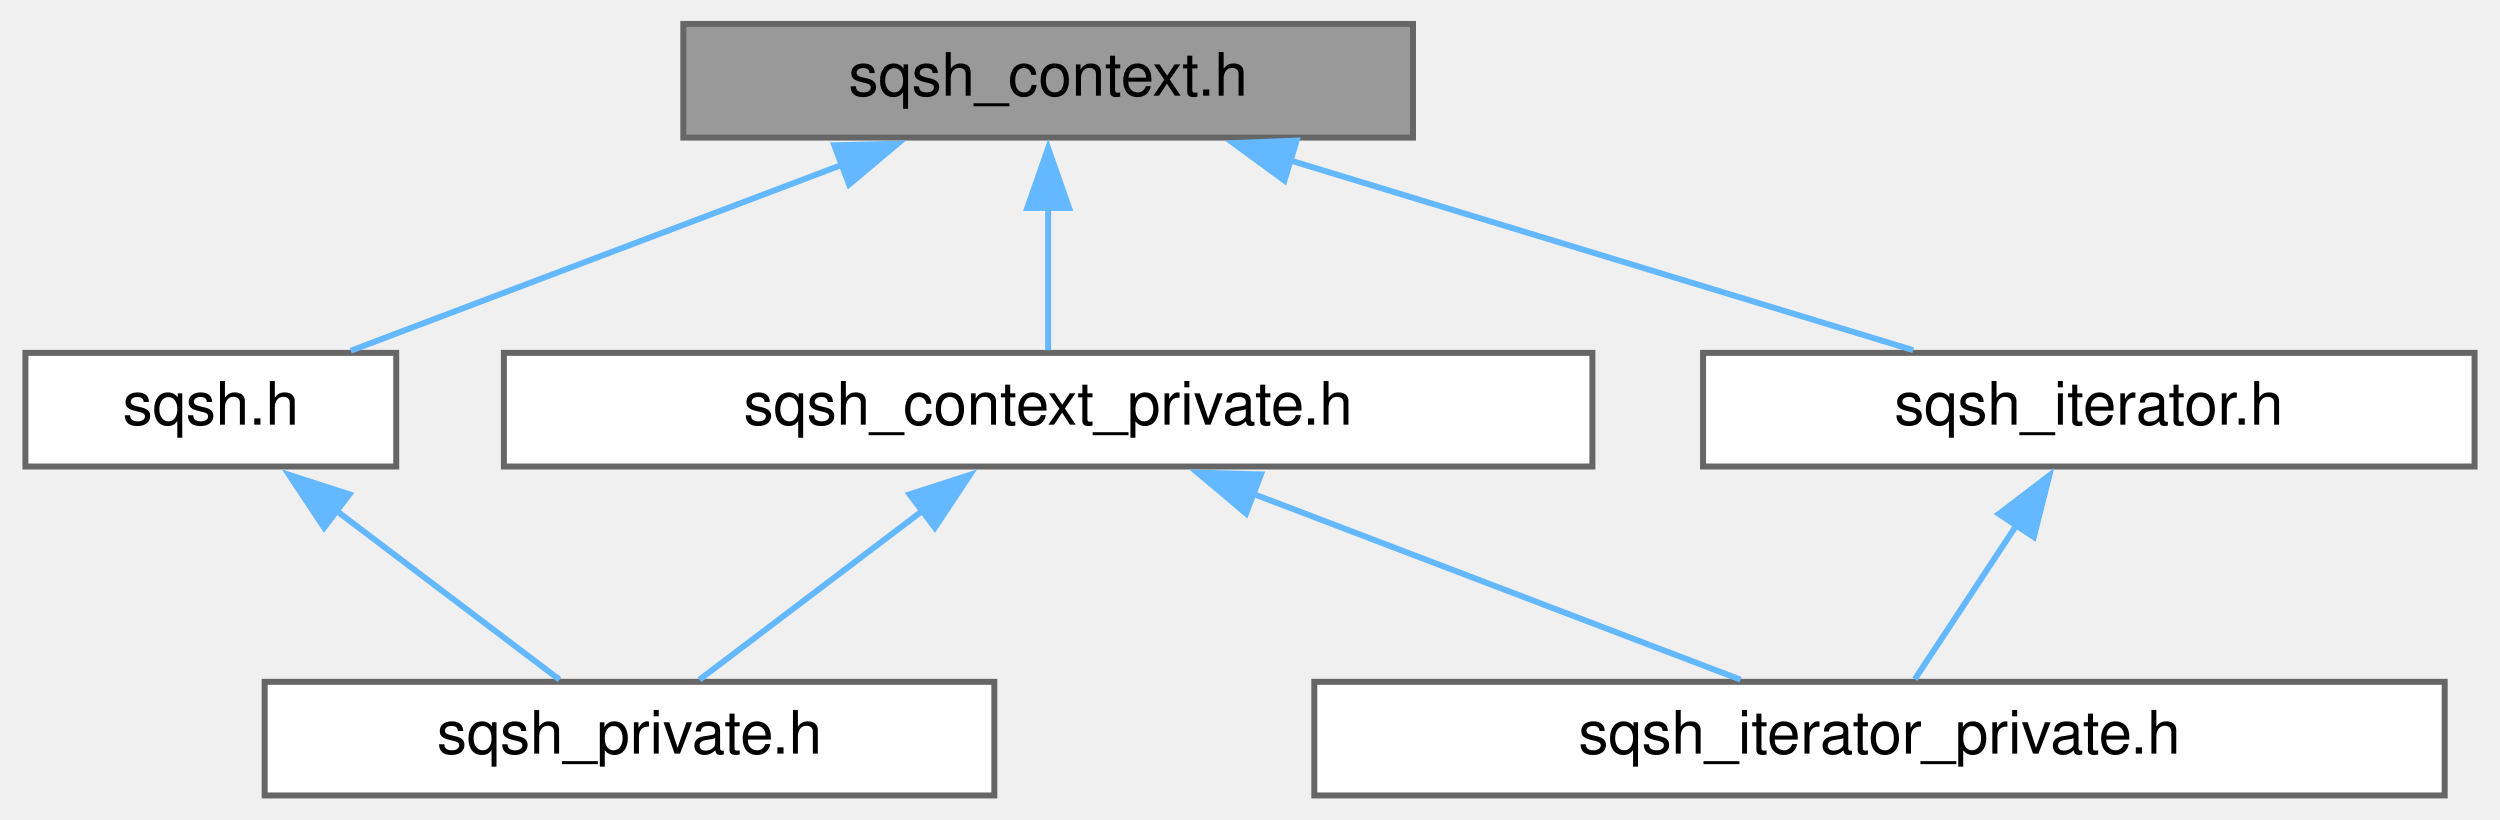
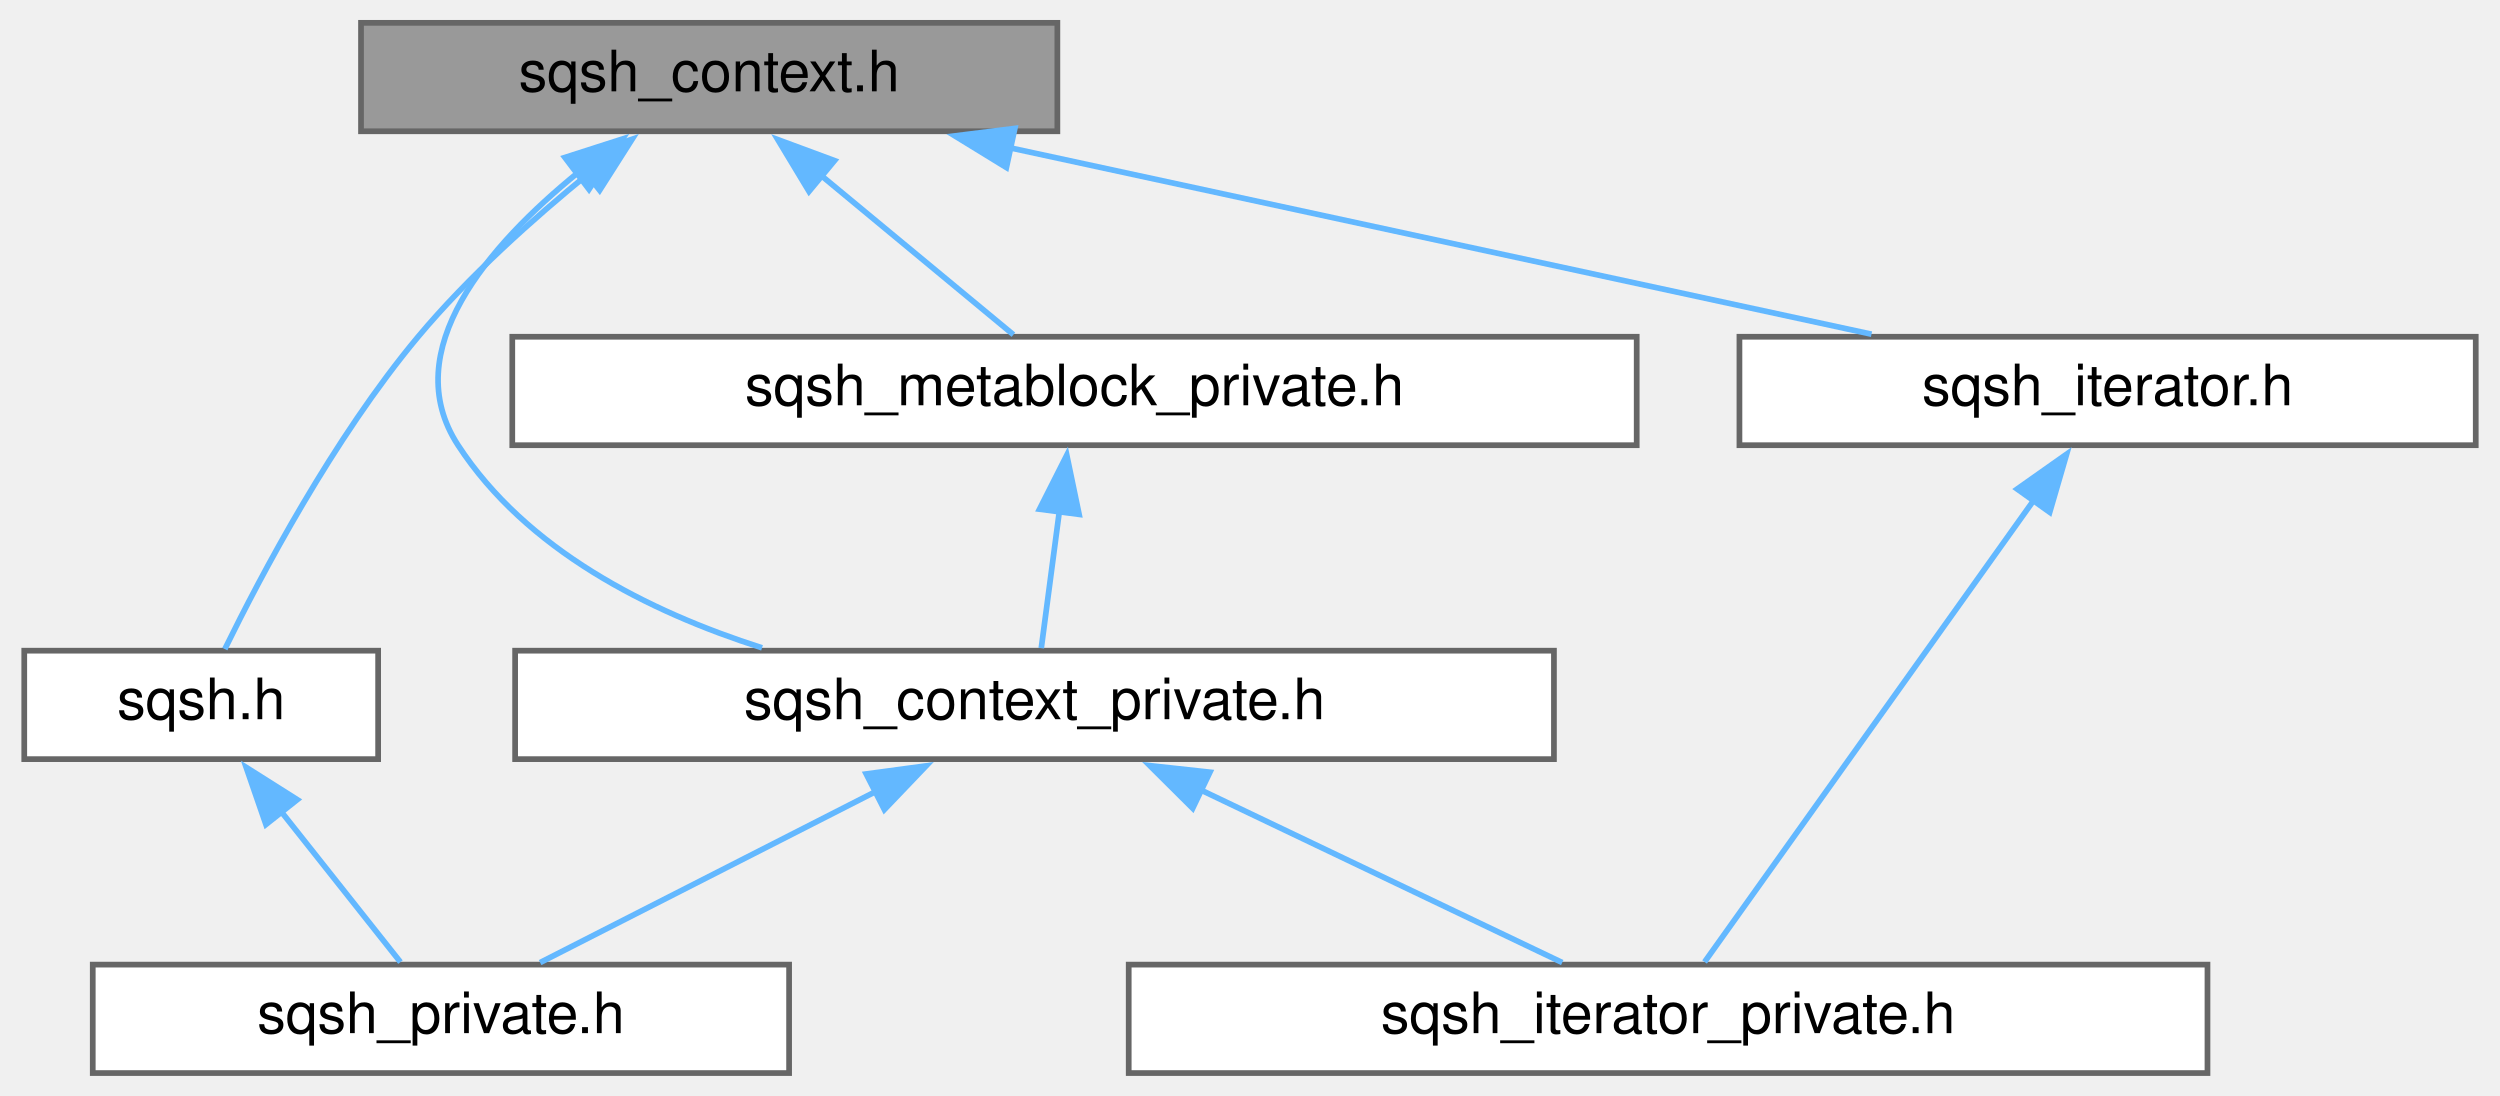
- <svg xmlns="http://www.w3.org/2000/svg" xmlns:xlink="http://www.w3.org/1999/xlink" width="418pt" height="137pt" viewBox="0.00 0.00 417.50 137.00">
-   <g id="graph0" class="graph" transform="scale(1 1) rotate(0) translate(4 133)">
+ <svg xmlns="http://www.w3.org/2000/svg" xmlns:xlink="http://www.w3.org/1999/xlink" width="438pt" height="192pt" viewBox="0.00 0.00 437.50 192.00">
+   <g id="graph0" class="graph" transform="scale(1 1) rotate(0) translate(4 188)">
    <g id="node1" class="node">
      <g id="a_node1">
        <a xlink:title=" ">
-           <polygon fill="#999999" stroke="#666666" points="232,-129 110,-129 110,-110 232,-110 232,-129" />
-           <text text-anchor="middle" x="171" y="-117" font-family="Helvetica,sans-Serif" font-size="10.00">sqsh_context.h</text>
+           <polygon fill="#999999" stroke="#666666" points="181,-184 59,-184 59,-165 181,-165 181,-184" />
+           <text text-anchor="middle" x="120" y="-172" font-family="Helvetica,sans-Serif" font-size="10.00">sqsh_context.h</text>
        </a>
      </g>
    </g>
    <g id="node2" class="node">
      <g id="a_node2">
        <a xlink:href="sqsh_8h.html" target="_top" xlink:title=" ">
          <polygon fill="white" stroke="#666666" points="62,-74 0,-74 0,-55 62,-55 62,-74" />
          <text text-anchor="middle" x="31" y="-62" font-family="Helvetica,sans-Serif" font-size="10.00">sqsh.h</text>
        </a>
      </g>
    </g>
    <g id="edge1" class="edge">
-       <path fill="none" stroke="#63b8ff" d="M136.54,-105.45C110.99,-95.78 76.84,-82.85 54.4,-74.36" />
-       <polygon fill="#63b8ff" stroke="#63b8ff" points="135.24,-108.71 145.84,-108.97 137.72,-102.16 135.24,-108.71" />
+       <path fill="none" stroke="#63b8ff" d="M98.95,-157.66C89.17,-149.7 77.8,-139.52 69,-129 54.17,-111.26 41.41,-87.07 35.14,-74.28" />
+       <polygon fill="#63b8ff" stroke="#63b8ff" points="96.48,-160.17 106.5,-163.61 100.81,-154.67 96.48,-160.17" />
    </g>
    <g id="node4" class="node">
      <g id="a_node4">
        <a xlink:href="sqsh__context__private_8h.html" target="_top" xlink:title=" ">
-           <polygon fill="white" stroke="#666666" points="262,-74 80,-74 80,-55 262,-55 262,-74" />
-           <text text-anchor="middle" x="171" y="-62" font-family="Helvetica,sans-Serif" font-size="10.00">sqsh_context_private.h</text>
+           <polygon fill="white" stroke="#666666" points="268,-74 86,-74 86,-55 268,-55 268,-74" />
+           <text text-anchor="middle" x="177" y="-62" font-family="Helvetica,sans-Serif" font-size="10.00">sqsh_context_private.h</text>
        </a>
      </g>
    </g>
    <g id="edge3" class="edge">
-       <path fill="none" stroke="#63b8ff" d="M171,-98.35C171,-90.1 171,-80.97 171,-74.44" />
-       <polygon fill="#63b8ff" stroke="#63b8ff" points="167.5,-98.23 171,-108.23 174.5,-98.23 167.5,-98.23" />
+       <path fill="none" stroke="#63b8ff" d="M97.04,-157.78C81.36,-145.03 65.22,-126.53 76,-110 87.93,-91.7 109.27,-80.88 129.26,-74.5" />
+       <polygon fill="#63b8ff" stroke="#63b8ff" points="94.72,-160.41 104.81,-163.65 98.94,-154.83 94.72,-160.41" />
    </g>
    <g id="node6" class="node">
      <g id="a_node6">
        <a xlink:href="sqsh__iterator_8h.html" target="_top" xlink:title=" ">
-           <polygon fill="white" stroke="#666666" points="409.5,-74 280.5,-74 280.5,-55 409.5,-55 409.5,-74" />
-           <text text-anchor="middle" x="345" y="-62" font-family="Helvetica,sans-Serif" font-size="10.00">sqsh_iterator.h</text>
+           <polygon fill="white" stroke="#666666" points="429.5,-129 300.5,-129 300.5,-110 429.5,-110 429.5,-129" />
+           <text text-anchor="middle" x="365" y="-117" font-family="Helvetica,sans-Serif" font-size="10.00">sqsh_iterator.h</text>
        </a>
      </g>
    </g>
    <g id="edge6" class="edge">
-       <path fill="none" stroke="#63b8ff" d="M211.26,-106.24C243.15,-96.52 286.97,-83.18 315.63,-74.45" />
-       <polygon fill="#63b8ff" stroke="#63b8ff" points="210.51,-102.81 201.96,-109.07 212.55,-109.5 210.51,-102.81" />
+       <path fill="none" stroke="#63b8ff" d="M172.61,-162.12C217.8,-152.34 282.06,-138.44 323.64,-129.45" />
+       <polygon fill="#63b8ff" stroke="#63b8ff" points="172.07,-158.65 163.04,-164.19 173.55,-165.5 172.07,-158.65" />
+     </g>
+     <g id="node7" class="node">
+       <g id="a_node7">
+         <a xlink:href="sqsh__metablock__private_8h.html" target="_top" xlink:title=" ">
+           <polygon fill="white" stroke="#666666" points="282.5,-129 85.5,-129 85.5,-110 282.5,-110 282.5,-129" />
+           <text text-anchor="middle" x="184" y="-117" font-family="Helvetica,sans-Serif" font-size="10.00">sqsh_metablock_private.h</text>
+         </a>
+       </g>
+     </g>
+     <g id="edge8" class="edge">
+       <path fill="none" stroke="#63b8ff" d="M139.48,-157.37C150.6,-148.16 164.1,-136.98 173.3,-129.36" />
+       <polygon fill="#63b8ff" stroke="#63b8ff" points="137.49,-154.47 132.02,-163.54 141.96,-159.86 137.49,-154.47" />
    </g>
    <g id="node3" class="node">
      <g id="a_node3">
        <a xlink:href="sqsh__private_8h.html" target="_top" xlink:title=" ">
-           <polygon fill="white" stroke="#666666" points="162,-19 40,-19 40,0 162,0 162,-19" />
-           <text text-anchor="middle" x="101" y="-7" font-family="Helvetica,sans-Serif" font-size="10.00">sqsh_private.h</text>
+           <polygon fill="white" stroke="#666666" points="134,-19 12,-19 12,0 134,0 134,-19" />
+           <text text-anchor="middle" x="73" y="-7" font-family="Helvetica,sans-Serif" font-size="10.00">sqsh_private.h</text>
        </a>
      </g>
    </g>
    <g id="edge2" class="edge">
-       <path fill="none" stroke="#63b8ff" d="M51.95,-47.64C64.17,-38.39 79.14,-27.05 89.3,-19.36" />
-       <polygon fill="#63b8ff" stroke="#63b8ff" points="49.94,-44.77 44.08,-53.6 54.17,-50.35 49.94,-44.77" />
+       <path fill="none" stroke="#63b8ff" d="M44.92,-45.93C51.96,-37.06 60.19,-26.67 65.91,-19.44" />
+       <polygon fill="#63b8ff" stroke="#63b8ff" points="42.34,-43.55 38.88,-53.56 47.83,-47.9 42.34,-43.55" />
    </g>
    <g id="edge5" class="edge">
-       <path fill="none" stroke="#63b8ff" d="M150.05,-47.64C137.83,-38.39 122.86,-27.05 112.7,-19.36" />
-       <polygon fill="#63b8ff" stroke="#63b8ff" points="147.83,-50.35 157.92,-53.6 152.06,-44.77 147.83,-50.35" />
+       <path fill="none" stroke="#63b8ff" d="M149.33,-49.4C130.61,-39.86 106.45,-27.55 90.38,-19.36" />
+       <polygon fill="#63b8ff" stroke="#63b8ff" points="147.51,-52.4 158.01,-53.82 150.69,-46.16 147.51,-52.4" />
    </g>
    <g id="node5" class="node">
      <g id="a_node5">
        <a xlink:href="sqsh__iterator__private_8h.html" target="_top" xlink:title=" ">
-           <polygon fill="white" stroke="#666666" points="404.5,-19 215.5,-19 215.5,0 404.5,0 404.5,-19" />
-           <text text-anchor="middle" x="310" y="-7" font-family="Helvetica,sans-Serif" font-size="10.00">sqsh_iterator_private.h</text>
+           <polygon fill="white" stroke="#666666" points="382.5,-19 193.5,-19 193.5,0 382.5,0 382.5,-19" />
+           <text text-anchor="middle" x="288" y="-7" font-family="Helvetica,sans-Serif" font-size="10.00">sqsh_iterator_private.h</text>
        </a>
      </g>
    </g>
    <g id="edge4" class="edge">
-       <path fill="none" stroke="#63b8ff" d="M205.22,-50.45C230.58,-40.78 264.49,-27.85 286.77,-19.36" />
-       <polygon fill="#63b8ff" stroke="#63b8ff" points="204.09,-47.14 195.99,-53.97 206.58,-53.68 204.09,-47.14" />
+       <path fill="none" stroke="#63b8ff" d="M205.97,-49.67C226.03,-40.09 252.14,-27.62 269.45,-19.36" />
+       <polygon fill="#63b8ff" stroke="#63b8ff" points="204.71,-46.39 197.2,-53.86 207.73,-52.71 204.71,-46.39" />
    </g>
    <g id="edge7" class="edge">
-       <path fill="none" stroke="#63b8ff" d="M333.02,-45.36C327.25,-36.62 320.57,-26.51 315.91,-19.44" />
-       <polygon fill="#63b8ff" stroke="#63b8ff" points="329.96,-47.07 338.39,-53.49 335.8,-43.21 329.96,-47.07" />
+       <path fill="none" stroke="#63b8ff" d="M352.16,-100.49C335.49,-77.11 307.04,-37.2 294.39,-19.46" />
+       <polygon fill="#63b8ff" stroke="#63b8ff" points="349.16,-102.32 357.82,-108.43 354.86,-98.26 349.16,-102.32" />
+     </g>
+     <g id="edge9" class="edge">
+       <path fill="none" stroke="#63b8ff" d="M181.34,-98.35C180.25,-90.1 179.04,-80.97 178.18,-74.44" />
+       <polygon fill="#63b8ff" stroke="#63b8ff" points="177.87,-98.79 182.65,-108.25 184.81,-97.88 177.87,-98.79" />
    </g>
  </g>
</svg>
